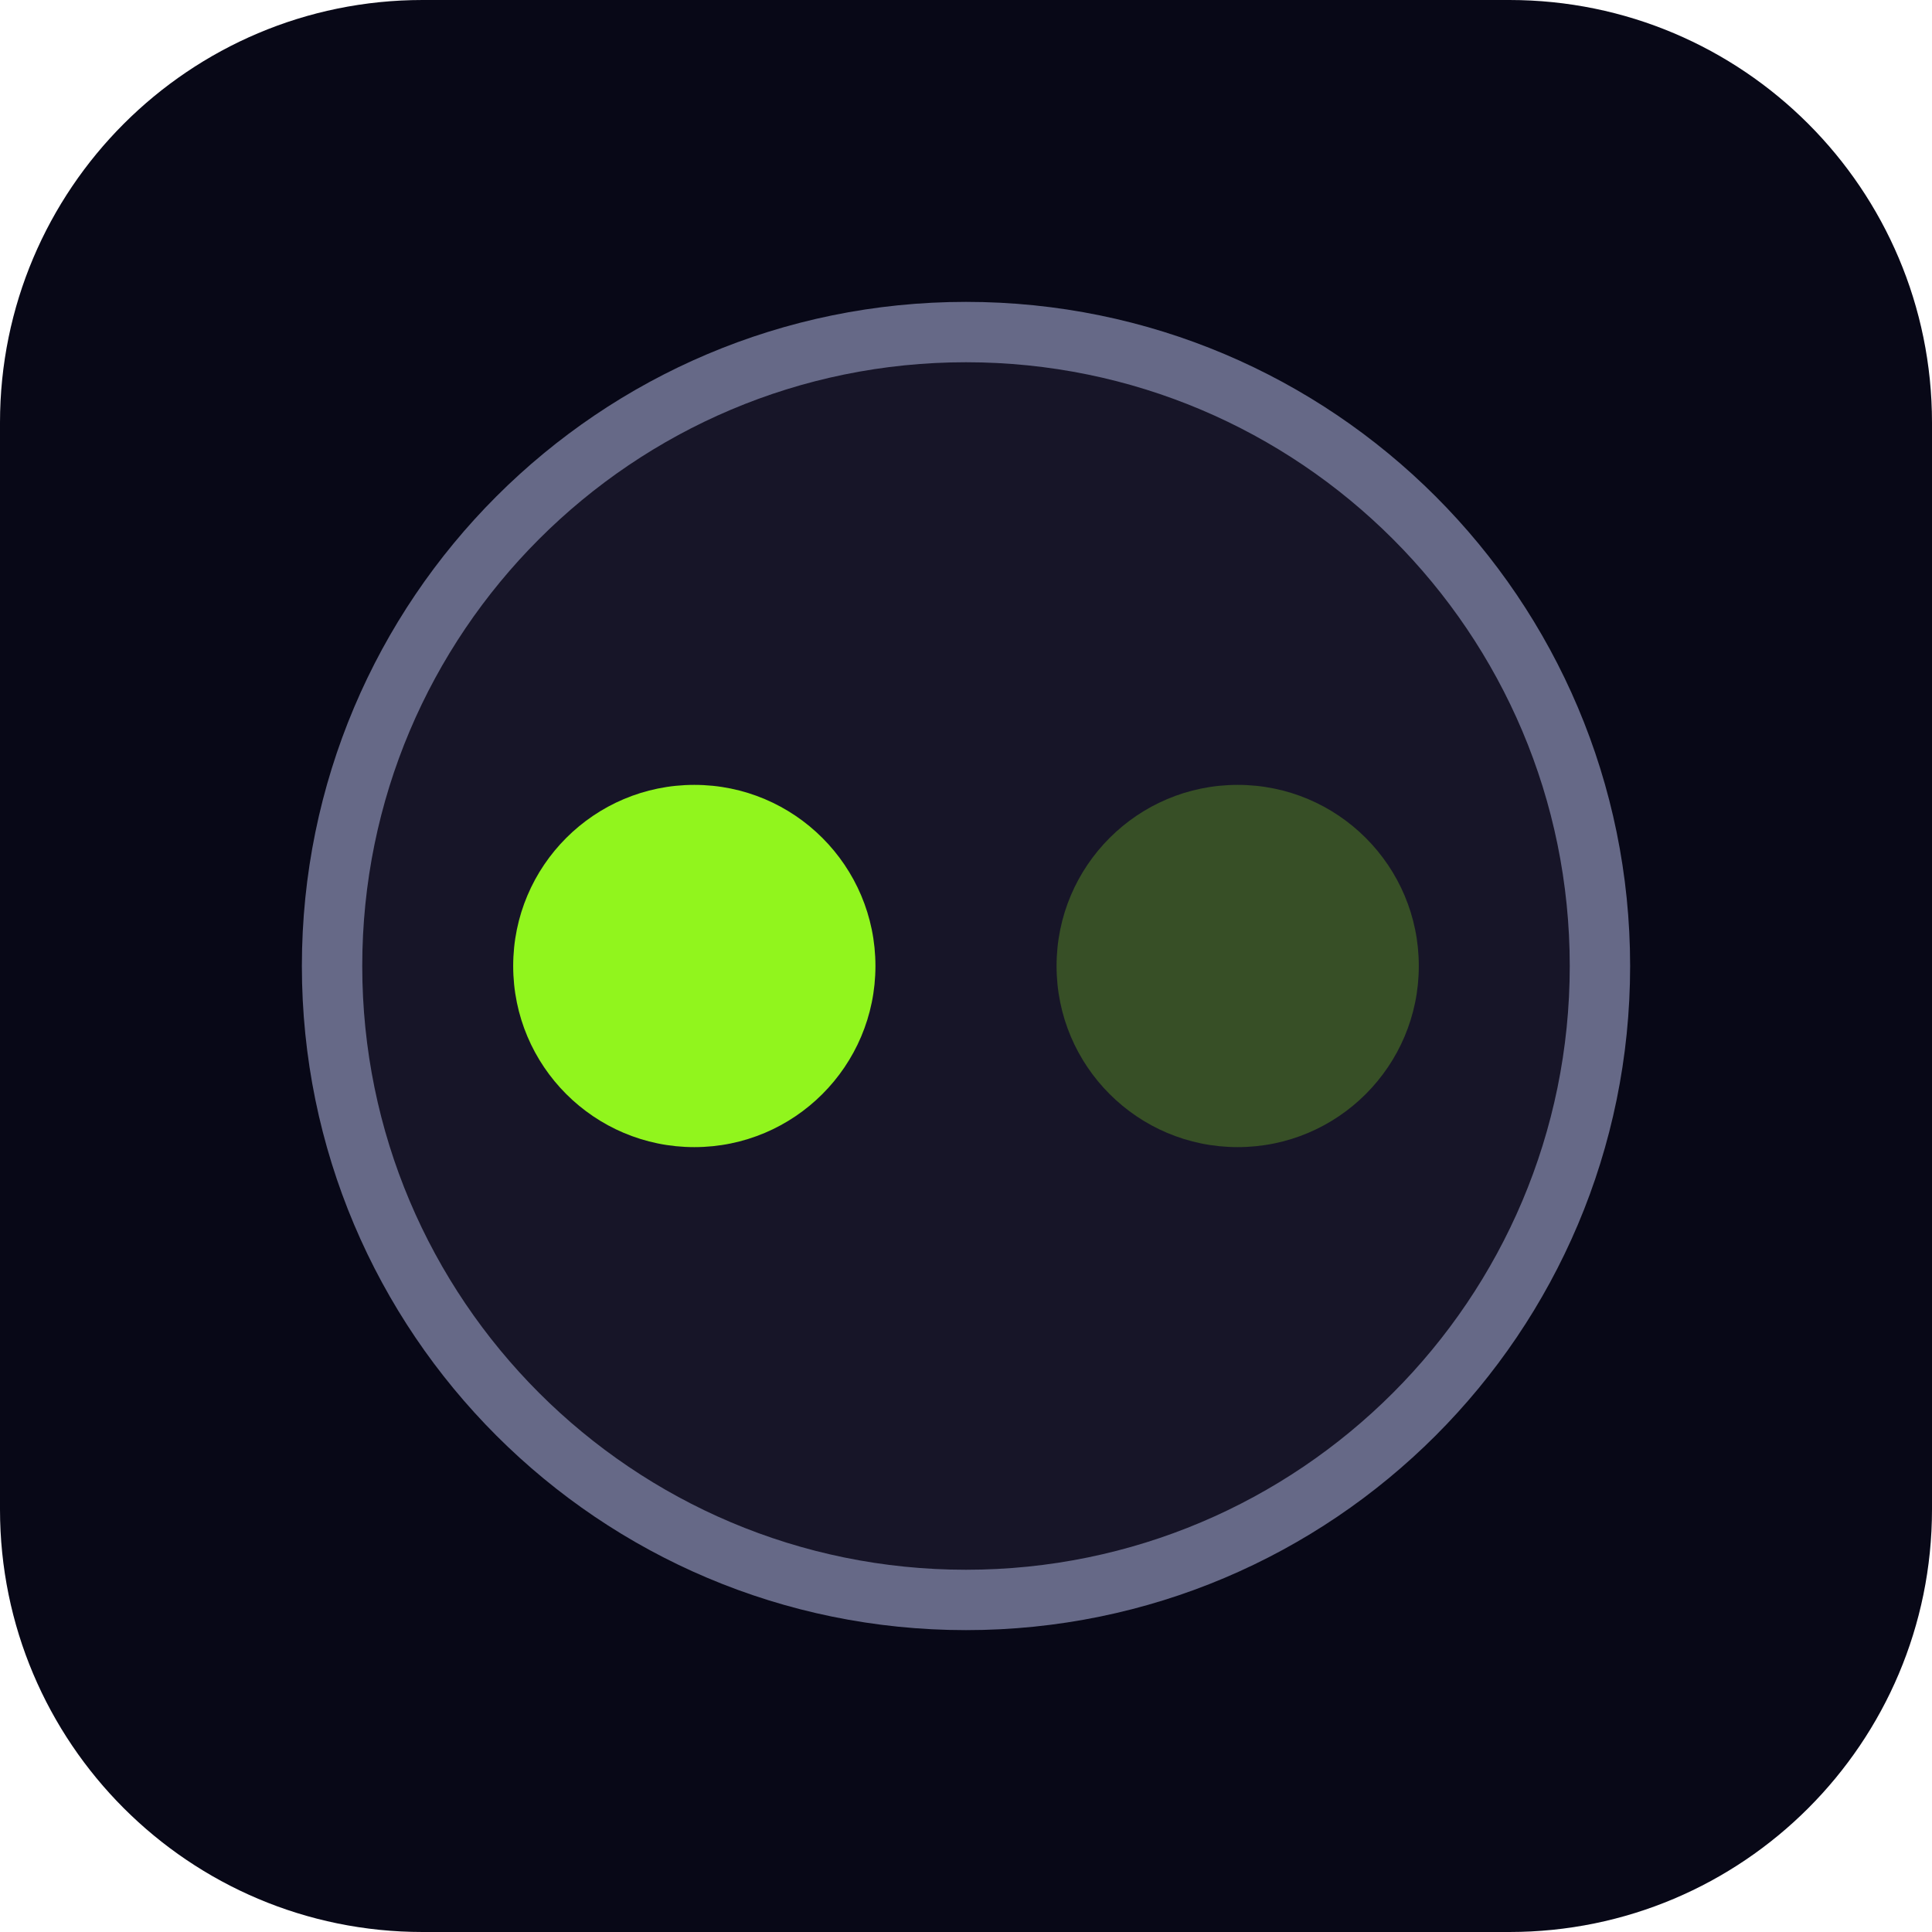
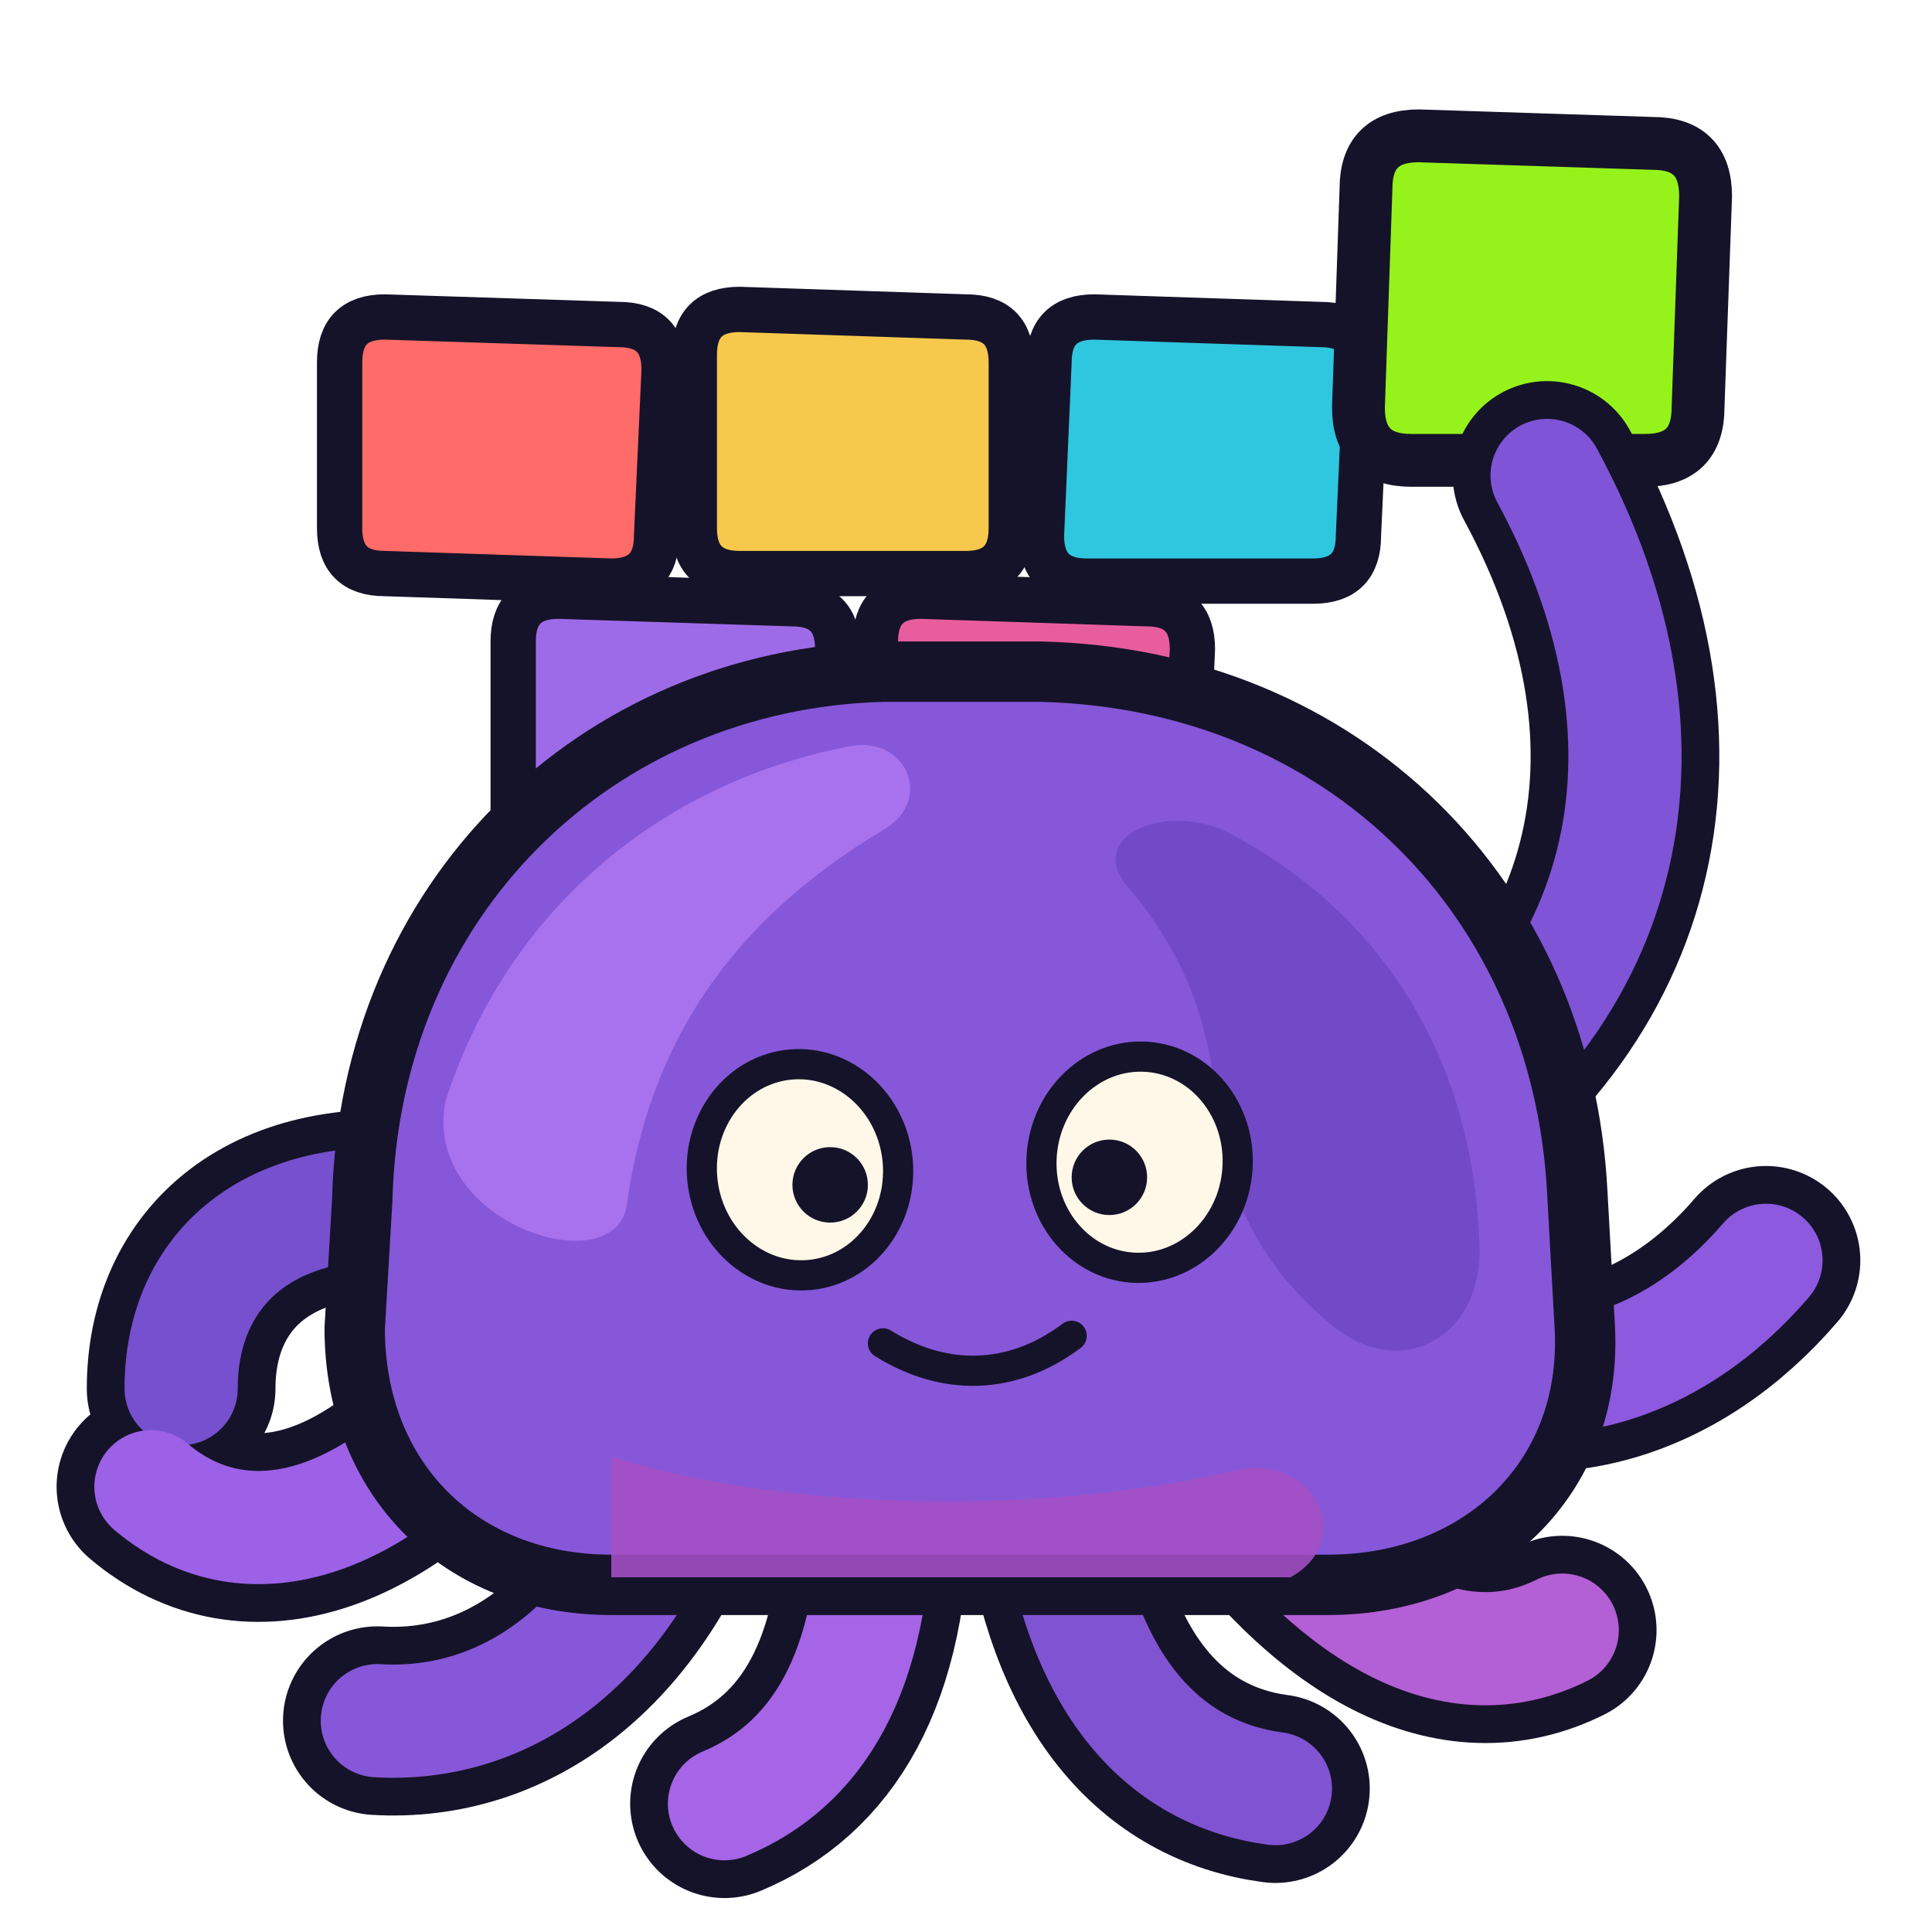
- <svg xmlns="http://www.w3.org/2000/svg" viewBox="0 0 64 64">
-   <rect width="64" height="64" rx="14" fill="#080817" />
-   <circle cx="32" cy="32" r="21" fill="#171528" stroke="#666987" stroke-width="2" />
-   <circle cx="23" cy="32" r="6" fill="#91f51d" />
-   <circle cx="41" cy="32" r="6" fill="#91f51d" opacity=".26" />
+ <svg xmlns="http://www.w3.org/2000/svg" viewBox="0 0 256 256">
+   <g stroke="#151329" stroke-width="6" stroke-linejoin="round">
+     <path d="M45 48Q45 42 51 42l31 1q6 0 6 6l-1 22q0 6-6 6l-30-1q-6 0-6-6Z" fill="#ff6b68" />
+     <path d="M92 47q0-6 6-6l30 1q6 0 6 6v22q0 6-6 6H98q-6 0-6-6Z" fill="#f6c84c" />
+     <path d="M139 48q0-6 6-6l30 1q6 0 6 6l-1 22q0 6-6 6h-30q-6 0-6-6Z" fill="#2ec7df" />
+     <path d="M68 85q0-6 6-6l31 1q6 0 6 6l-1 23q0 6-6 6H74q-6 0-6-6Z" fill="#9e6be8" />
+     <path d="M116 85q0-6 6-6l30 1q6 0 6 6l-1 23q0 6-6 6h-30q-6 0-6-6Z" fill="#e85d9e" />
+   </g>
+   <path d="M181 25q0-7 7-7l31 1q7 0 7 7l-1 28q0 7-7 7h-31q-7 0-7-7Z" fill="#96f21b" stroke="#151329" stroke-width="7" stroke-linejoin="round" />
+   <g fill="none" stroke="#151329" stroke-linecap="round" stroke-linejoin="round" stroke-width="25">
+     <path d="M58 160C36 157 24 168 24 184" />
+     <path d="M67 181C51 202 33 208 20 197" />
+     <path d="M91 194C83 218 67 229 50 228" />
+     <path d="M116 199C116 222 108 234 96 239" />
+     <path d="M140 199C143 223 154 235 169 237" />
+     <path d="M162 193C177 215 193 223 207 216" />
+     <path d="M181 176C203 189 222 181 234 167" />
+     <path d="M183 153C215 134 225 100 205 63" />
+   </g>
+   <g fill="none" stroke-linecap="round" stroke-linejoin="round" stroke-width="15">
+     <path d="M58 160C36 157 24 168 24 184" stroke="#7650cf" />
+     <path d="M67 181C51 202 33 208 20 197" stroke="#9c61e7" />
+     <path d="M91 194C83 218 67 229 50 228" stroke="#8657d9" />
+     <path d="M116 199C116 222 108 234 96 239" stroke="#a565e6" />
+     <path d="M140 199C143 223 154 235 169 237" stroke="#8053d2" />
+     <path d="M162 193C177 215 193 223 207 216" stroke="#b35fd5" />
+     <path d="M181 176C203 189 222 181 234 167" stroke="#8d59df" />
+     <path d="M183 153C215 134 225 100 205 63" stroke="#7f54d6" />
+   </g>
+   <path d="M48 159c1-40 31-69 69-70h21c40 1 69 30 71 69l1 18c1 20-14 34-34 34H81c-20 0-34-14-34-34Z" fill="#8657d9" stroke="#151329" stroke-width="8" stroke-linejoin="round" />
+   <path d="M59 146c8-25 28-42 53-47 8-2 12 7 5 11-20 12-31 28-34 50-2 10-27 2-24-14Z" fill="#a871ed" />
+   <path d="M164 111c20 11 31 30 32 53 1 13-10 19-19 12-10-8-15-18-16-31-1-11-5-20-12-28-5-7 7-11 15-6Z" fill="#724ac8" />
+   <path d="M81 193c22 7 56 8 82 2 11-3 17 9 8 14H81Z" fill="#a54fc5" opacity=".88" />
+   <g stroke="#151329" stroke-width="4">
+     <ellipse cx="106" cy="155" rx="13" ry="14" fill="#fff8e9" transform="rotate(-5 106 155)" />
+     <ellipse cx="151" cy="154" rx="13" ry="14" fill="#fff8e9" transform="rotate(4 151 154)" />
+   </g>
+   <circle cx="110" cy="157" r="5" fill="#151329" />
+   <circle cx="147" cy="156" r="5" fill="#151329" />
+   <path d="M117 178c8 5 17 5 25-1" fill="none" stroke="#151329" stroke-linecap="round" stroke-width="4" />
</svg>
